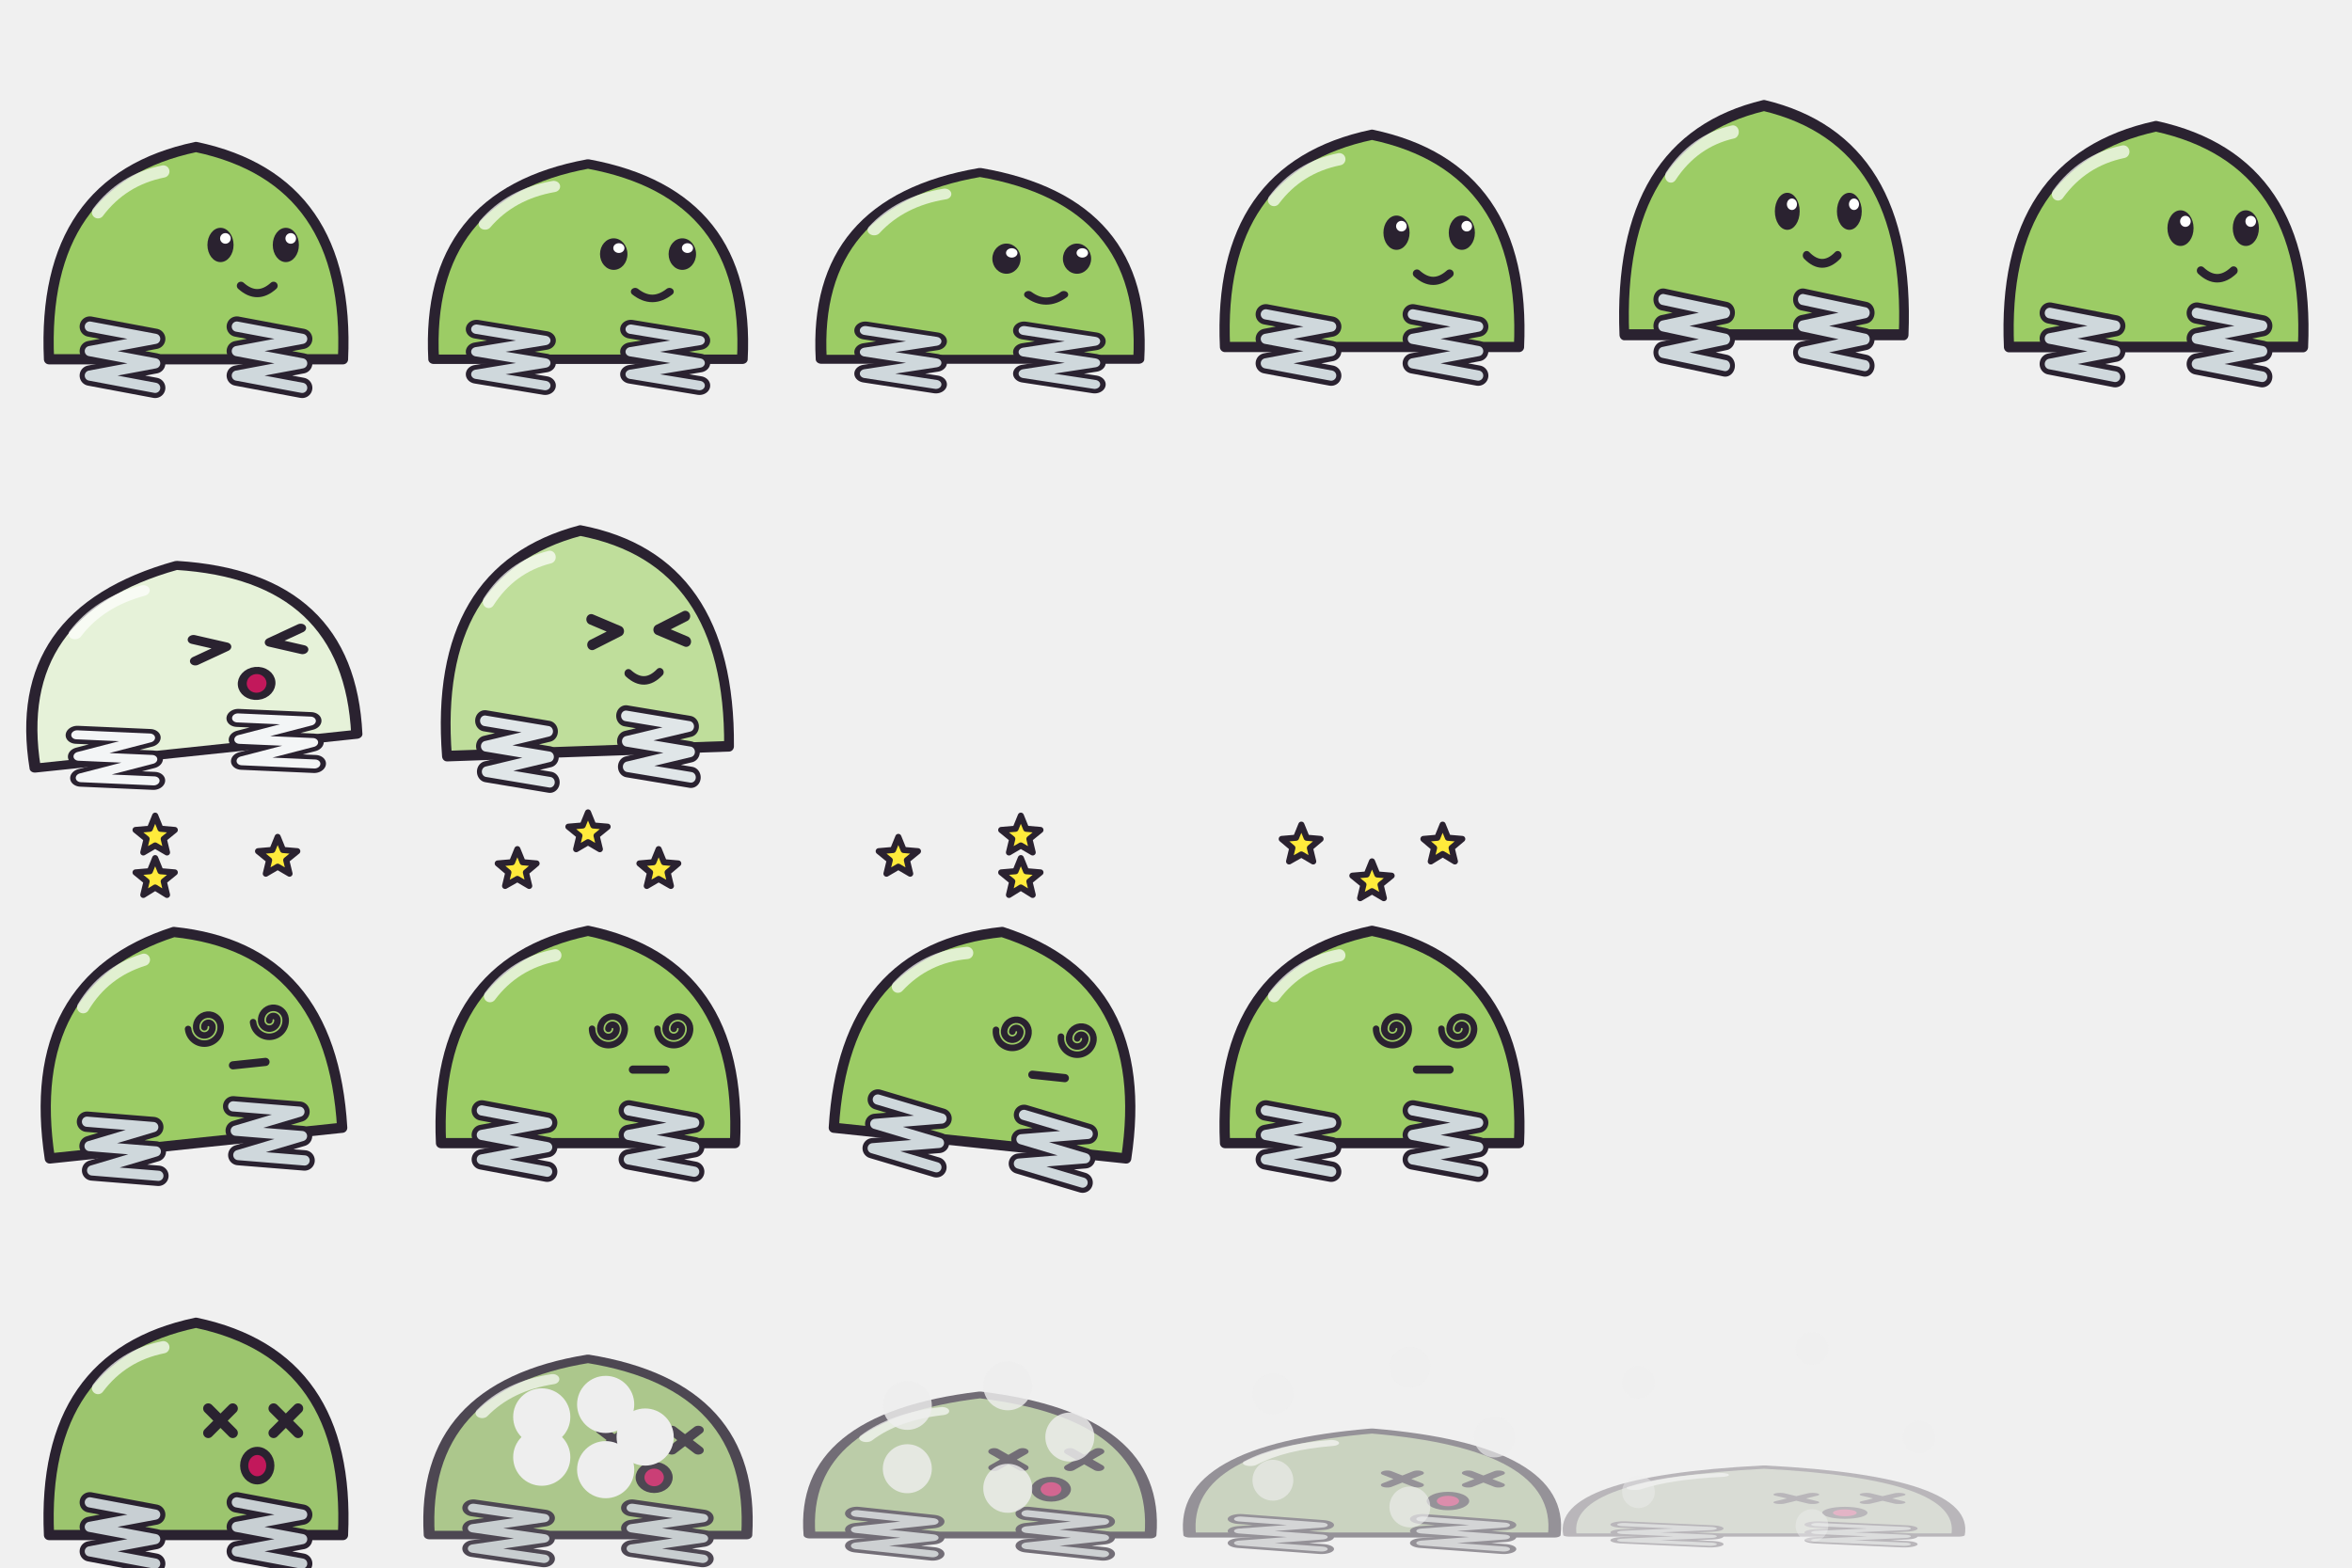
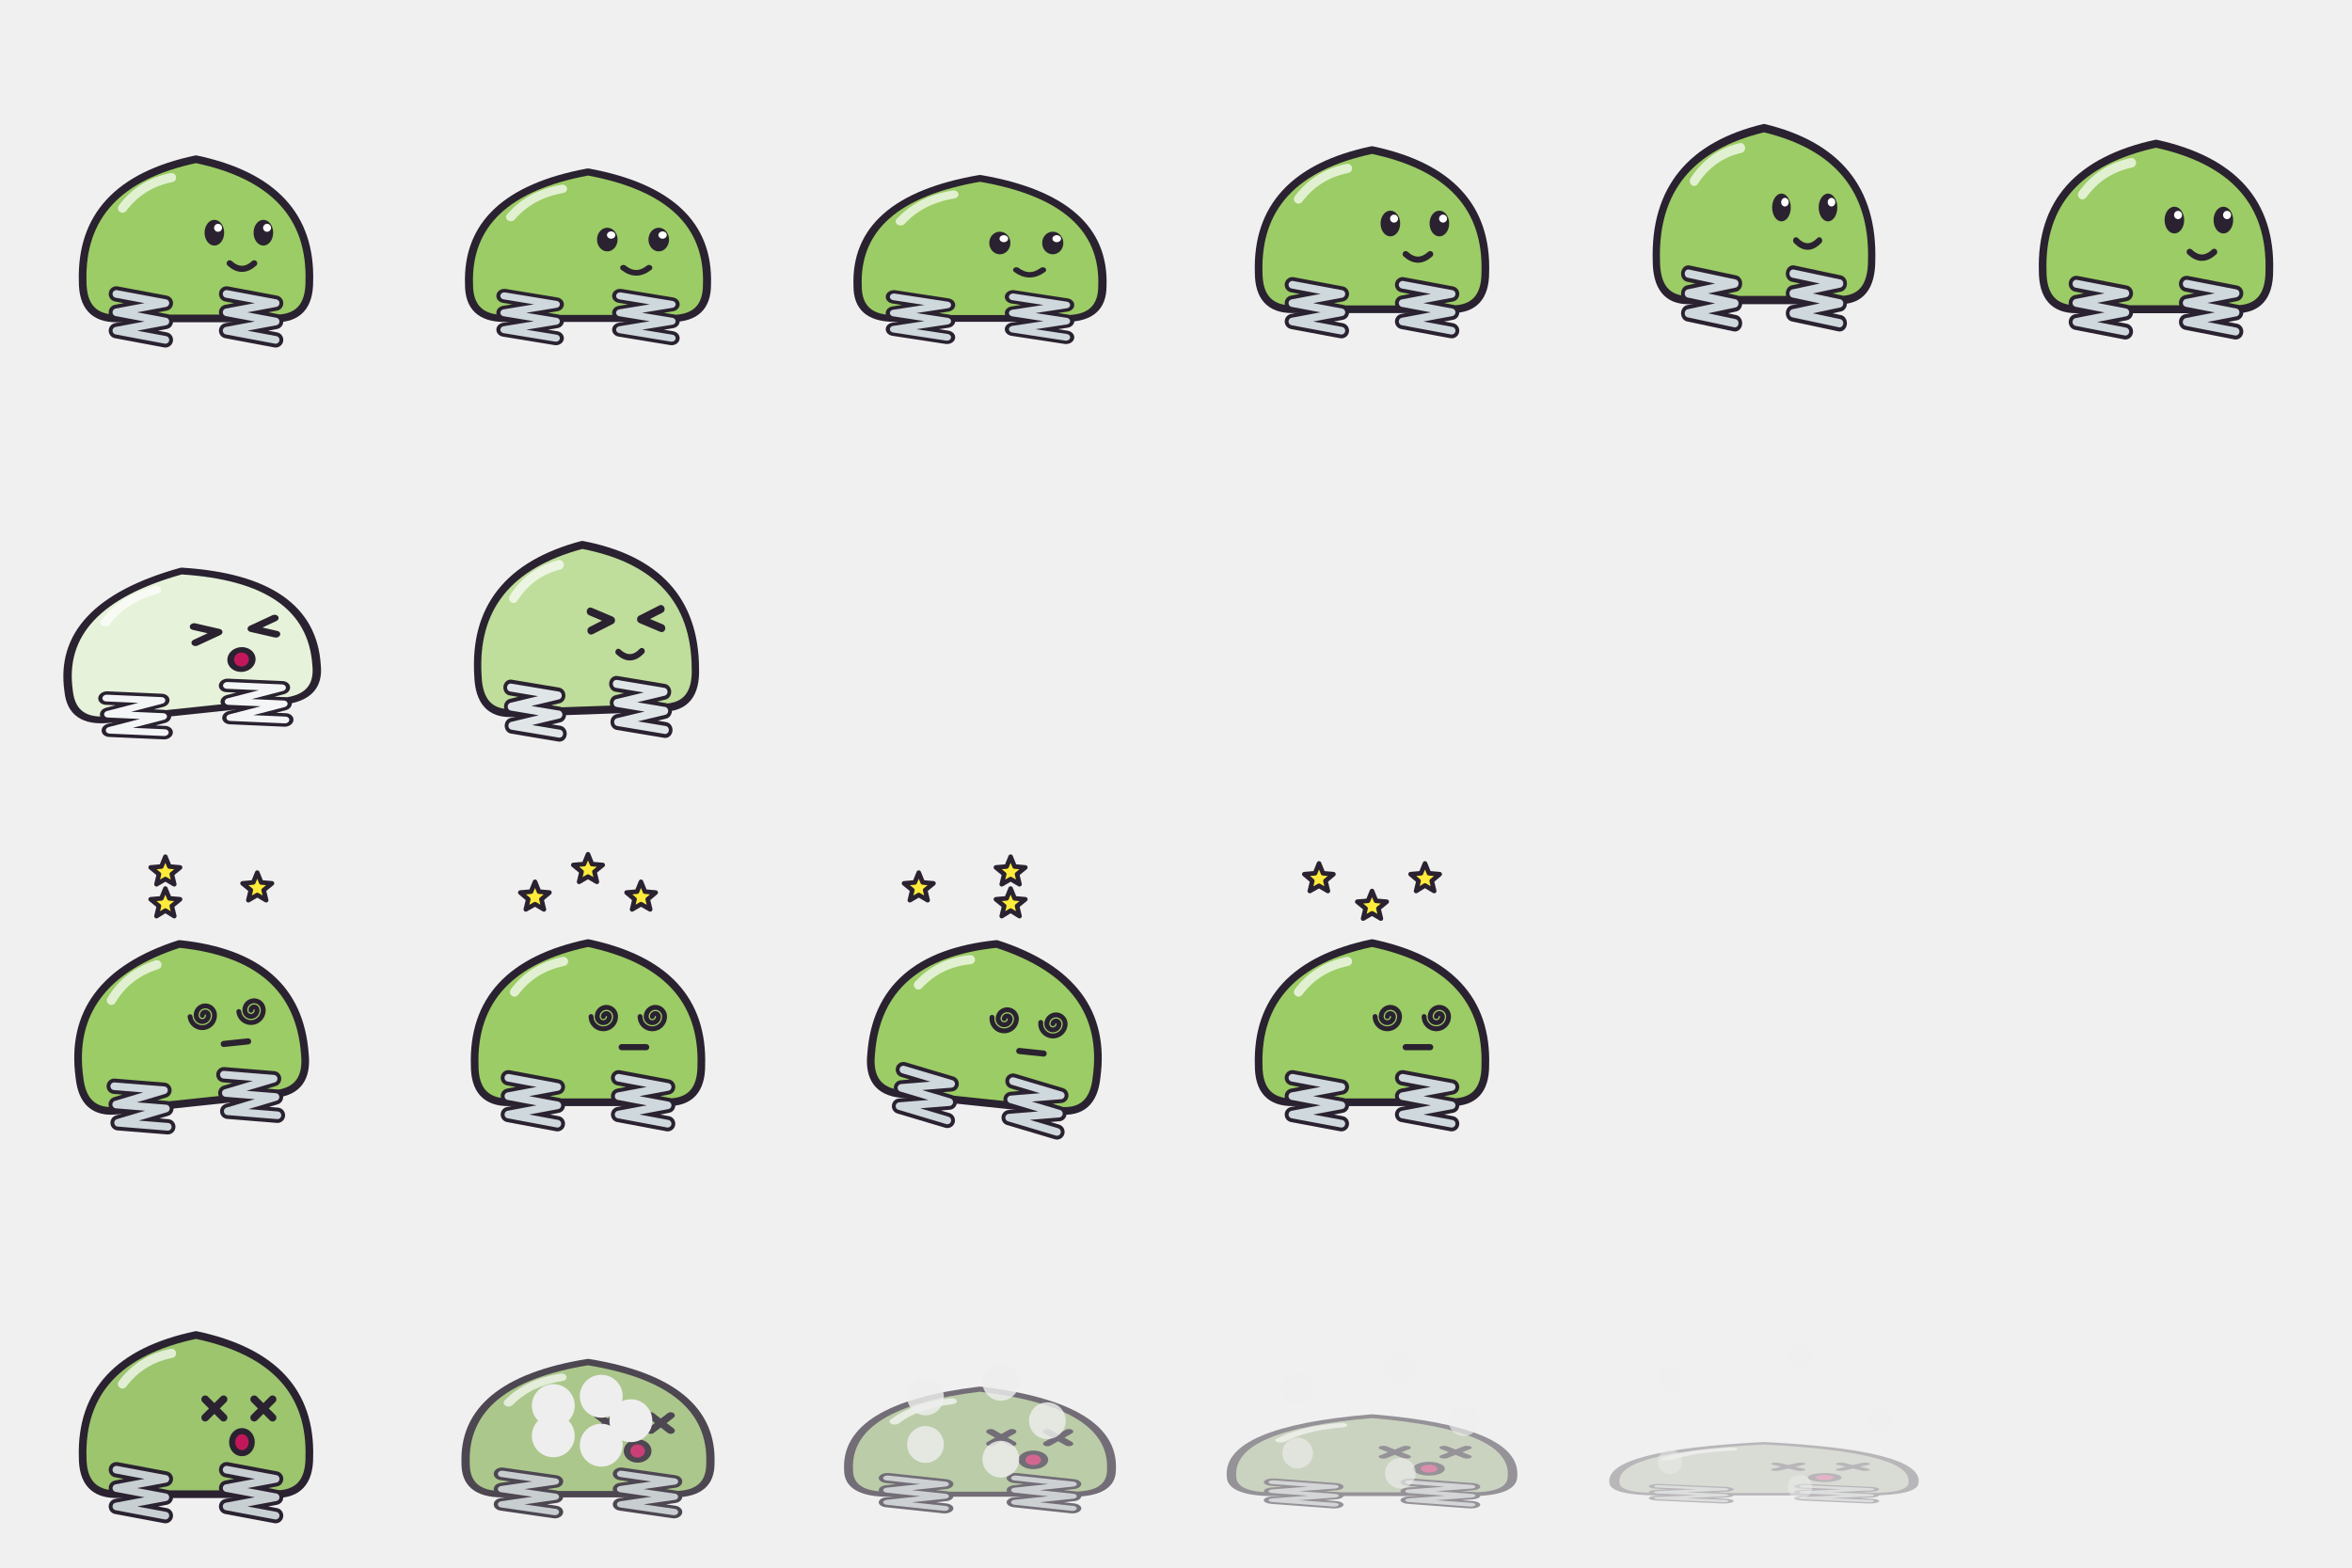
- <svg xmlns="http://www.w3.org/2000/svg" width="576" height="384" viewBox="0 0 576 384">
-   <g transform="translate(0 0)">
+ <svg xmlns="http://www.w3.org/2000/svg" width="768" height="512" viewBox="0 0 768 512">
+   <g transform="translate(16 16)">
    <g transform="translate(48 88) rotate(0) scale(1 1) translate(-48 -88)">
-       <path d="M12,88 Q10,44 48,36 Q86,44 84,88 Z" fill="#9ccc65" stroke="#2a2230" stroke-width="2.5" stroke-linejoin="round" stroke-linecap="round" />
-       <path d="M24,52 Q30,44 40,42" fill="none" stroke="#ffffff" stroke-width="3" stroke-linejoin="round" stroke-linecap="round" opacity="0.7" />
-       <ellipse cx="54" cy="60" rx="3.2" ry="4.2" fill="#2a2230" stroke="#2a2230" stroke-width="0" />
-       <circle cx="55.2" cy="58.4" r="1.3" fill="#fff" stroke="#2a2230" stroke-width="0" />
-       <ellipse cx="70" cy="60" rx="3.2" ry="4.2" fill="#2a2230" stroke="#2a2230" stroke-width="0" />
-       <circle cx="71.2" cy="58.4" r="1.3" fill="#fff" stroke="#2a2230" stroke-width="0" />
-       <path d="M59,70 Q63,73.6 67,70" fill="none" stroke="#2a2230" stroke-width="2" stroke-linejoin="round" stroke-linecap="round" />
-       <path d="M22,80 L38,83 L22,86 L38,89 L22,92 L38,95" fill="none" stroke="#2a2230" stroke-width="5" stroke-linejoin="round" stroke-linecap="round" />
-       <path d="M22,80 L38,83 L22,86 L38,89 L22,92 L38,95" fill="none" stroke="#cfd8dc" stroke-width="2.5" stroke-linejoin="round" stroke-linecap="round" />
-       <path d="M58,80 L74,83 L58,86 L74,89 L58,92 L74,95" fill="none" stroke="#2a2230" stroke-width="5" stroke-linejoin="round" stroke-linecap="round" />
-       <path d="M58,80 L74,83 L58,86 L74,89 L58,92 L74,95" fill="none" stroke="#cfd8dc" stroke-width="2.5" stroke-linejoin="round" stroke-linecap="round" />
-     </g>
-   </g>
-   <g transform="translate(96 0)">
+       <path d="M22,88 Q11,88 11,76 Q10,44 48,36 Q86,44 85,76 Q85,88 74,88 Z" fill="#9ccc65" stroke="#2a2230" stroke-width="2.5" stroke-linejoin="round" stroke-linecap="round" />
+       <path d="M24,52 Q30,44 40,42" fill="none" stroke="#ffffff" stroke-width="3" stroke-linejoin="round" stroke-linecap="round" opacity="0.7" />
+       <ellipse cx="54" cy="60" rx="3.2" ry="4.2" fill="#2a2230" stroke="#2a2230" stroke-width="0" />
+       <circle cx="55.2" cy="58.4" r="1.3" fill="#fff" stroke="#2a2230" stroke-width="0" />
+       <ellipse cx="70" cy="60" rx="3.2" ry="4.2" fill="#2a2230" stroke="#2a2230" stroke-width="0" />
+       <circle cx="71.2" cy="58.4" r="1.3" fill="#fff" stroke="#2a2230" stroke-width="0" />
+       <path d="M59,70 Q63,73.6 67,70" fill="none" stroke="#2a2230" stroke-width="2" stroke-linejoin="round" stroke-linecap="round" />
+       <path d="M22,80 L38,83 L22,86 L38,89 L22,92 L38,95" fill="none" stroke="#2a2230" stroke-width="5" stroke-linejoin="round" stroke-linecap="round" />
+       <path d="M22,80 L38,83 L22,86 L38,89 L22,92 L38,95" fill="none" stroke="#cfd8dc" stroke-width="2.5" stroke-linejoin="round" stroke-linecap="round" />
+       <path d="M58,80 L74,83 L58,86 L74,89 L58,92 L74,95" fill="none" stroke="#2a2230" stroke-width="5" stroke-linejoin="round" stroke-linecap="round" />
+       <path d="M58,80 L74,83 L58,86 L74,89 L58,92 L74,95" fill="none" stroke="#cfd8dc" stroke-width="2.5" stroke-linejoin="round" stroke-linecap="round" />
+     </g>
+   </g>
+   <g transform="translate(144 16)">
    <g transform="translate(48 88) rotate(0) scale(1.05 0.92) translate(-48 -88)">
-       <path d="M12,88 Q10,44 48,36 Q86,44 84,88 Z" fill="#9ccc65" stroke="#2a2230" stroke-width="2.5" stroke-linejoin="round" stroke-linecap="round" />
-       <path d="M24,52 Q30,44 40,42" fill="none" stroke="#ffffff" stroke-width="3" stroke-linejoin="round" stroke-linecap="round" opacity="0.7" />
-       <ellipse cx="54" cy="60" rx="3.2" ry="4.2" fill="#2a2230" stroke="#2a2230" stroke-width="0" />
-       <circle cx="55.2" cy="58.4" r="1.3" fill="#fff" stroke="#2a2230" stroke-width="0" />
-       <ellipse cx="70" cy="60" rx="3.2" ry="4.2" fill="#2a2230" stroke="#2a2230" stroke-width="0" />
-       <circle cx="71.2" cy="58.4" r="1.3" fill="#fff" stroke="#2a2230" stroke-width="0" />
-       <path d="M59,70 Q63,73.6 67,70" fill="none" stroke="#2a2230" stroke-width="2" stroke-linejoin="round" stroke-linecap="round" />
-       <path d="M22,80 L38,83 L22,86 L38,89 L22,92 L38,95" fill="none" stroke="#2a2230" stroke-width="5" stroke-linejoin="round" stroke-linecap="round" />
-       <path d="M22,80 L38,83 L22,86 L38,89 L22,92 L38,95" fill="none" stroke="#cfd8dc" stroke-width="2.5" stroke-linejoin="round" stroke-linecap="round" />
-       <path d="M58,80 L74,83 L58,86 L74,89 L58,92 L74,95" fill="none" stroke="#2a2230" stroke-width="5" stroke-linejoin="round" stroke-linecap="round" />
-       <path d="M58,80 L74,83 L58,86 L74,89 L58,92 L74,95" fill="none" stroke="#cfd8dc" stroke-width="2.5" stroke-linejoin="round" stroke-linecap="round" />
-     </g>
-   </g>
-   <g transform="translate(192 0)">
+       <path d="M22,88 Q11,88 11,76 Q10,44 48,36 Q86,44 85,76 Q85,88 74,88 Z" fill="#9ccc65" stroke="#2a2230" stroke-width="2.5" stroke-linejoin="round" stroke-linecap="round" />
+       <path d="M24,52 Q30,44 40,42" fill="none" stroke="#ffffff" stroke-width="3" stroke-linejoin="round" stroke-linecap="round" opacity="0.7" />
+       <ellipse cx="54" cy="60" rx="3.2" ry="4.2" fill="#2a2230" stroke="#2a2230" stroke-width="0" />
+       <circle cx="55.2" cy="58.4" r="1.3" fill="#fff" stroke="#2a2230" stroke-width="0" />
+       <ellipse cx="70" cy="60" rx="3.2" ry="4.2" fill="#2a2230" stroke="#2a2230" stroke-width="0" />
+       <circle cx="71.2" cy="58.4" r="1.3" fill="#fff" stroke="#2a2230" stroke-width="0" />
+       <path d="M59,70 Q63,73.6 67,70" fill="none" stroke="#2a2230" stroke-width="2" stroke-linejoin="round" stroke-linecap="round" />
+       <path d="M22,80 L38,83 L22,86 L38,89 L22,92 L38,95" fill="none" stroke="#2a2230" stroke-width="5" stroke-linejoin="round" stroke-linecap="round" />
+       <path d="M22,80 L38,83 L22,86 L38,89 L22,92 L38,95" fill="none" stroke="#cfd8dc" stroke-width="2.5" stroke-linejoin="round" stroke-linecap="round" />
+       <path d="M58,80 L74,83 L58,86 L74,89 L58,92 L74,95" fill="none" stroke="#2a2230" stroke-width="5" stroke-linejoin="round" stroke-linecap="round" />
+       <path d="M58,80 L74,83 L58,86 L74,89 L58,92 L74,95" fill="none" stroke="#cfd8dc" stroke-width="2.5" stroke-linejoin="round" stroke-linecap="round" />
+     </g>
+   </g>
+   <g transform="translate(272 16)">
    <g transform="translate(48 88) rotate(0) scale(1.08 0.88) translate(-48 -88)">
-       <path d="M12,88 Q10,44 48,36 Q86,44 84,88 Z" fill="#9ccc65" stroke="#2a2230" stroke-width="2.5" stroke-linejoin="round" stroke-linecap="round" />
-       <path d="M24,52 Q30,44 40,42" fill="none" stroke="#ffffff" stroke-width="3" stroke-linejoin="round" stroke-linecap="round" opacity="0.7" />
-       <ellipse cx="54" cy="60" rx="3.2" ry="4.2" fill="#2a2230" stroke="#2a2230" stroke-width="0" />
-       <circle cx="55.2" cy="58.4" r="1.3" fill="#fff" stroke="#2a2230" stroke-width="0" />
-       <ellipse cx="70" cy="60" rx="3.2" ry="4.2" fill="#2a2230" stroke="#2a2230" stroke-width="0" />
-       <circle cx="71.2" cy="58.4" r="1.3" fill="#fff" stroke="#2a2230" stroke-width="0" />
-       <path d="M59,70 Q63,73.6 67,70" fill="none" stroke="#2a2230" stroke-width="2" stroke-linejoin="round" stroke-linecap="round" />
-       <path d="M22,80 L38,83 L22,86 L38,89 L22,92 L38,95" fill="none" stroke="#2a2230" stroke-width="5" stroke-linejoin="round" stroke-linecap="round" />
-       <path d="M22,80 L38,83 L22,86 L38,89 L22,92 L38,95" fill="none" stroke="#cfd8dc" stroke-width="2.5" stroke-linejoin="round" stroke-linecap="round" />
-       <path d="M58,80 L74,83 L58,86 L74,89 L58,92 L74,95" fill="none" stroke="#2a2230" stroke-width="5" stroke-linejoin="round" stroke-linecap="round" />
-       <path d="M58,80 L74,83 L58,86 L74,89 L58,92 L74,95" fill="none" stroke="#cfd8dc" stroke-width="2.5" stroke-linejoin="round" stroke-linecap="round" />
-     </g>
-   </g>
-   <g transform="translate(288 0)">
+       <path d="M22,88 Q11,88 11,76 Q10,44 48,36 Q86,44 85,76 Q85,88 74,88 Z" fill="#9ccc65" stroke="#2a2230" stroke-width="2.5" stroke-linejoin="round" stroke-linecap="round" />
+       <path d="M24,52 Q30,44 40,42" fill="none" stroke="#ffffff" stroke-width="3" stroke-linejoin="round" stroke-linecap="round" opacity="0.7" />
+       <ellipse cx="54" cy="60" rx="3.2" ry="4.2" fill="#2a2230" stroke="#2a2230" stroke-width="0" />
+       <circle cx="55.2" cy="58.4" r="1.3" fill="#fff" stroke="#2a2230" stroke-width="0" />
+       <ellipse cx="70" cy="60" rx="3.2" ry="4.2" fill="#2a2230" stroke="#2a2230" stroke-width="0" />
+       <circle cx="71.2" cy="58.4" r="1.3" fill="#fff" stroke="#2a2230" stroke-width="0" />
+       <path d="M59,70 Q63,73.6 67,70" fill="none" stroke="#2a2230" stroke-width="2" stroke-linejoin="round" stroke-linecap="round" />
+       <path d="M22,80 L38,83 L22,86 L38,89 L22,92 L38,95" fill="none" stroke="#2a2230" stroke-width="5" stroke-linejoin="round" stroke-linecap="round" />
+       <path d="M22,80 L38,83 L22,86 L38,89 L22,92 L38,95" fill="none" stroke="#cfd8dc" stroke-width="2.5" stroke-linejoin="round" stroke-linecap="round" />
+       <path d="M58,80 L74,83 L58,86 L74,89 L58,92 L74,95" fill="none" stroke="#2a2230" stroke-width="5" stroke-linejoin="round" stroke-linecap="round" />
+       <path d="M58,80 L74,83 L58,86 L74,89 L58,92 L74,95" fill="none" stroke="#cfd8dc" stroke-width="2.5" stroke-linejoin="round" stroke-linecap="round" />
+     </g>
+   </g>
+   <g transform="translate(400 16)">
    <g transform="translate(48 85) rotate(0) scale(1 1) translate(-48 -88)">
-       <path d="M12,88 Q10,44 48,36 Q86,44 84,88 Z" fill="#9ccc65" stroke="#2a2230" stroke-width="2.5" stroke-linejoin="round" stroke-linecap="round" />
-       <path d="M24,52 Q30,44 40,42" fill="none" stroke="#ffffff" stroke-width="3" stroke-linejoin="round" stroke-linecap="round" opacity="0.7" />
-       <ellipse cx="54" cy="60" rx="3.2" ry="4.2" fill="#2a2230" stroke="#2a2230" stroke-width="0" />
-       <circle cx="55.2" cy="58.4" r="1.3" fill="#fff" stroke="#2a2230" stroke-width="0" />
-       <ellipse cx="70" cy="60" rx="3.2" ry="4.2" fill="#2a2230" stroke="#2a2230" stroke-width="0" />
-       <circle cx="71.2" cy="58.4" r="1.3" fill="#fff" stroke="#2a2230" stroke-width="0" />
-       <path d="M59,70 Q63,73.6 67,70" fill="none" stroke="#2a2230" stroke-width="2" stroke-linejoin="round" stroke-linecap="round" />
-       <path d="M22,80 L38,83 L22,86 L38,89 L22,92 L38,95" fill="none" stroke="#2a2230" stroke-width="5" stroke-linejoin="round" stroke-linecap="round" />
-       <path d="M22,80 L38,83 L22,86 L38,89 L22,92 L38,95" fill="none" stroke="#cfd8dc" stroke-width="2.5" stroke-linejoin="round" stroke-linecap="round" />
-       <path d="M58,80 L74,83 L58,86 L74,89 L58,92 L74,95" fill="none" stroke="#2a2230" stroke-width="5" stroke-linejoin="round" stroke-linecap="round" />
-       <path d="M58,80 L74,83 L58,86 L74,89 L58,92 L74,95" fill="none" stroke="#cfd8dc" stroke-width="2.5" stroke-linejoin="round" stroke-linecap="round" />
-     </g>
-   </g>
-   <g transform="translate(384 0)">
+       <path d="M22,88 Q11,88 11,76 Q10,44 48,36 Q86,44 85,76 Q85,88 74,88 Z" fill="#9ccc65" stroke="#2a2230" stroke-width="2.5" stroke-linejoin="round" stroke-linecap="round" />
+       <path d="M24,52 Q30,44 40,42" fill="none" stroke="#ffffff" stroke-width="3" stroke-linejoin="round" stroke-linecap="round" opacity="0.7" />
+       <ellipse cx="54" cy="60" rx="3.2" ry="4.2" fill="#2a2230" stroke="#2a2230" stroke-width="0" />
+       <circle cx="55.2" cy="58.4" r="1.3" fill="#fff" stroke="#2a2230" stroke-width="0" />
+       <ellipse cx="70" cy="60" rx="3.2" ry="4.2" fill="#2a2230" stroke="#2a2230" stroke-width="0" />
+       <circle cx="71.2" cy="58.4" r="1.3" fill="#fff" stroke="#2a2230" stroke-width="0" />
+       <path d="M59,70 Q63,73.6 67,70" fill="none" stroke="#2a2230" stroke-width="2" stroke-linejoin="round" stroke-linecap="round" />
+       <path d="M22,80 L38,83 L22,86 L38,89 L22,92 L38,95" fill="none" stroke="#2a2230" stroke-width="5" stroke-linejoin="round" stroke-linecap="round" />
+       <path d="M22,80 L38,83 L22,86 L38,89 L22,92 L38,95" fill="none" stroke="#cfd8dc" stroke-width="2.5" stroke-linejoin="round" stroke-linecap="round" />
+       <path d="M58,80 L74,83 L58,86 L74,89 L58,92 L74,95" fill="none" stroke="#2a2230" stroke-width="5" stroke-linejoin="round" stroke-linecap="round" />
+       <path d="M58,80 L74,83 L58,86 L74,89 L58,92 L74,95" fill="none" stroke="#cfd8dc" stroke-width="2.5" stroke-linejoin="round" stroke-linecap="round" />
+     </g>
+   </g>
+   <g transform="translate(528 16)">
    <g transform="translate(48 82) rotate(0) scale(0.95 1.08) translate(-48 -88)">
-       <path d="M12,88 Q10,44 48,36 Q86,44 84,88 Z" fill="#9ccc65" stroke="#2a2230" stroke-width="2.5" stroke-linejoin="round" stroke-linecap="round" />
-       <path d="M24,52 Q30,44 40,42" fill="none" stroke="#ffffff" stroke-width="3" stroke-linejoin="round" stroke-linecap="round" opacity="0.7" />
-       <ellipse cx="54" cy="60" rx="3.2" ry="4.2" fill="#2a2230" stroke="#2a2230" stroke-width="0" />
-       <circle cx="55.2" cy="58.4" r="1.3" fill="#fff" stroke="#2a2230" stroke-width="0" />
-       <ellipse cx="70" cy="60" rx="3.2" ry="4.2" fill="#2a2230" stroke="#2a2230" stroke-width="0" />
-       <circle cx="71.2" cy="58.4" r="1.3" fill="#fff" stroke="#2a2230" stroke-width="0" />
-       <path d="M59,70 Q63,73.6 67,70" fill="none" stroke="#2a2230" stroke-width="2" stroke-linejoin="round" stroke-linecap="round" />
-       <path d="M22,80 L38,83 L22,86 L38,89 L22,92 L38,95" fill="none" stroke="#2a2230" stroke-width="5" stroke-linejoin="round" stroke-linecap="round" />
-       <path d="M22,80 L38,83 L22,86 L38,89 L22,92 L38,95" fill="none" stroke="#cfd8dc" stroke-width="2.5" stroke-linejoin="round" stroke-linecap="round" />
-       <path d="M58,80 L74,83 L58,86 L74,89 L58,92 L74,95" fill="none" stroke="#2a2230" stroke-width="5" stroke-linejoin="round" stroke-linecap="round" />
-       <path d="M58,80 L74,83 L58,86 L74,89 L58,92 L74,95" fill="none" stroke="#cfd8dc" stroke-width="2.5" stroke-linejoin="round" stroke-linecap="round" />
-     </g>
-   </g>
-   <g transform="translate(480 0)">
+       <path d="M22,88 Q11,88 11,76 Q10,44 48,36 Q86,44 85,76 Q85,88 74,88 Z" fill="#9ccc65" stroke="#2a2230" stroke-width="2.5" stroke-linejoin="round" stroke-linecap="round" />
+       <path d="M24,52 Q30,44 40,42" fill="none" stroke="#ffffff" stroke-width="3" stroke-linejoin="round" stroke-linecap="round" opacity="0.7" />
+       <ellipse cx="54" cy="60" rx="3.2" ry="4.2" fill="#2a2230" stroke="#2a2230" stroke-width="0" />
+       <circle cx="55.2" cy="58.4" r="1.3" fill="#fff" stroke="#2a2230" stroke-width="0" />
+       <ellipse cx="70" cy="60" rx="3.2" ry="4.2" fill="#2a2230" stroke="#2a2230" stroke-width="0" />
+       <circle cx="71.2" cy="58.4" r="1.3" fill="#fff" stroke="#2a2230" stroke-width="0" />
+       <path d="M59,70 Q63,73.6 67,70" fill="none" stroke="#2a2230" stroke-width="2" stroke-linejoin="round" stroke-linecap="round" />
+       <path d="M22,80 L38,83 L22,86 L38,89 L22,92 L38,95" fill="none" stroke="#2a2230" stroke-width="5" stroke-linejoin="round" stroke-linecap="round" />
+       <path d="M22,80 L38,83 L22,86 L38,89 L22,92 L38,95" fill="none" stroke="#cfd8dc" stroke-width="2.5" stroke-linejoin="round" stroke-linecap="round" />
+       <path d="M58,80 L74,83 L58,86 L74,89 L58,92 L74,95" fill="none" stroke="#2a2230" stroke-width="5" stroke-linejoin="round" stroke-linecap="round" />
+       <path d="M58,80 L74,83 L58,86 L74,89 L58,92 L74,95" fill="none" stroke="#cfd8dc" stroke-width="2.5" stroke-linejoin="round" stroke-linecap="round" />
+     </g>
+   </g>
+   <g transform="translate(656 16)">
    <g transform="translate(48 85) rotate(0) scale(1 1.04) translate(-48 -88)">
-       <path d="M12,88 Q10,44 48,36 Q86,44 84,88 Z" fill="#9ccc65" stroke="#2a2230" stroke-width="2.5" stroke-linejoin="round" stroke-linecap="round" />
-       <path d="M24,52 Q30,44 40,42" fill="none" stroke="#ffffff" stroke-width="3" stroke-linejoin="round" stroke-linecap="round" opacity="0.7" />
-       <ellipse cx="54" cy="60" rx="3.2" ry="4.2" fill="#2a2230" stroke="#2a2230" stroke-width="0" />
-       <circle cx="55.2" cy="58.4" r="1.3" fill="#fff" stroke="#2a2230" stroke-width="0" />
-       <ellipse cx="70" cy="60" rx="3.2" ry="4.2" fill="#2a2230" stroke="#2a2230" stroke-width="0" />
-       <circle cx="71.2" cy="58.4" r="1.3" fill="#fff" stroke="#2a2230" stroke-width="0" />
-       <path d="M59,70 Q63,73.6 67,70" fill="none" stroke="#2a2230" stroke-width="2" stroke-linejoin="round" stroke-linecap="round" />
-       <path d="M22,80 L38,83 L22,86 L38,89 L22,92 L38,95" fill="none" stroke="#2a2230" stroke-width="5" stroke-linejoin="round" stroke-linecap="round" />
-       <path d="M22,80 L38,83 L22,86 L38,89 L22,92 L38,95" fill="none" stroke="#cfd8dc" stroke-width="2.5" stroke-linejoin="round" stroke-linecap="round" />
-       <path d="M58,80 L74,83 L58,86 L74,89 L58,92 L74,95" fill="none" stroke="#2a2230" stroke-width="5" stroke-linejoin="round" stroke-linecap="round" />
-       <path d="M58,80 L74,83 L58,86 L74,89 L58,92 L74,95" fill="none" stroke="#cfd8dc" stroke-width="2.5" stroke-linejoin="round" stroke-linecap="round" />
-     </g>
-   </g>
-   <g transform="translate(0 96)">
+       <path d="M22,88 Q11,88 11,76 Q10,44 48,36 Q86,44 85,76 Q85,88 74,88 Z" fill="#9ccc65" stroke="#2a2230" stroke-width="2.5" stroke-linejoin="round" stroke-linecap="round" />
+       <path d="M24,52 Q30,44 40,42" fill="none" stroke="#ffffff" stroke-width="3" stroke-linejoin="round" stroke-linecap="round" opacity="0.7" />
+       <ellipse cx="54" cy="60" rx="3.2" ry="4.2" fill="#2a2230" stroke="#2a2230" stroke-width="0" />
+       <circle cx="55.2" cy="58.4" r="1.3" fill="#fff" stroke="#2a2230" stroke-width="0" />
+       <ellipse cx="70" cy="60" rx="3.2" ry="4.2" fill="#2a2230" stroke="#2a2230" stroke-width="0" />
+       <circle cx="71.2" cy="58.4" r="1.3" fill="#fff" stroke="#2a2230" stroke-width="0" />
+       <path d="M59,70 Q63,73.6 67,70" fill="none" stroke="#2a2230" stroke-width="2" stroke-linejoin="round" stroke-linecap="round" />
+       <path d="M22,80 L38,83 L22,86 L38,89 L22,92 L38,95" fill="none" stroke="#2a2230" stroke-width="5" stroke-linejoin="round" stroke-linecap="round" />
+       <path d="M22,80 L38,83 L22,86 L38,89 L22,92 L38,95" fill="none" stroke="#cfd8dc" stroke-width="2.5" stroke-linejoin="round" stroke-linecap="round" />
+       <path d="M58,80 L74,83 L58,86 L74,89 L58,92 L74,95" fill="none" stroke="#2a2230" stroke-width="5" stroke-linejoin="round" stroke-linecap="round" />
+       <path d="M58,80 L74,83 L58,86 L74,89 L58,92 L74,95" fill="none" stroke="#cfd8dc" stroke-width="2.5" stroke-linejoin="round" stroke-linecap="round" />
+     </g>
+   </g>
+   <g transform="translate(16 144)">
    <g transform="translate(48 88) rotate(-6) scale(1.1 0.88) translate(-48 -88)">
-       <path d="M12,88 Q10,44 48,36 Q86,44 84,88 Z" fill="#e6f2d9" stroke="#2a2230" stroke-width="2.5" stroke-linejoin="round" stroke-linecap="round" />
+       <path d="M22,88 Q11,88 11,76 Q10,44 48,36 Q86,44 85,76 Q85,88 74,88 Z" fill="#e6f2d9" stroke="#2a2230" stroke-width="2.5" stroke-linejoin="round" stroke-linecap="round" />
      <path d="M24,52 Q30,44 40,42" fill="none" stroke="#ffffff" stroke-width="3" stroke-linejoin="round" stroke-linecap="round" opacity="0.7" />
      <path d="M50,57 L57,60 L50,63" fill="none" stroke="#2a2230" stroke-width="2.5" stroke-linejoin="round" stroke-linecap="round" />
      <path d="M74,57 L67,60 L74,63" fill="none" stroke="#2a2230" stroke-width="2.5" stroke-linejoin="round" stroke-linecap="round" />
      <ellipse cx="63" cy="71" rx="3.2" ry="3.6" fill="#c2185b" stroke="#2a2230" stroke-width="2" />
      <path d="M22,80 L38,83 L22,86 L38,89 L22,92 L38,95" fill="none" stroke="#2a2230" stroke-width="5" stroke-linejoin="round" stroke-linecap="round" />
      <path d="M22,80 L38,83 L22,86 L38,89 L22,92 L38,95" fill="none" stroke="#f3f5f6" stroke-width="2.5" stroke-linejoin="round" stroke-linecap="round" />
      <path d="M58,80 L74,83 L58,86 L74,89 L58,92 L74,95" fill="none" stroke="#2a2230" stroke-width="5" stroke-linejoin="round" stroke-linecap="round" />
      <path d="M58,80 L74,83 L58,86 L74,89 L58,92 L74,95" fill="none" stroke="#f3f5f6" stroke-width="2.5" stroke-linejoin="round" stroke-linecap="round" />
    </g>
  </g>
-   <g transform="translate(96 96)">
+   <g transform="translate(144 144)">
    <g transform="translate(48 88) rotate(-2) scale(0.96 1.04) translate(-48 -88)">
-       <path d="M12,88 Q10,44 48,36 Q86,44 84,88 Z" fill="#bfde9b" stroke="#2a2230" stroke-width="2.5" stroke-linejoin="round" stroke-linecap="round" />
+       <path d="M22,88 Q11,88 11,76 Q10,44 48,36 Q86,44 85,76 Q85,88 74,88 Z" fill="#bfde9b" stroke="#2a2230" stroke-width="2.5" stroke-linejoin="round" stroke-linecap="round" />
      <path d="M24,52 Q30,44 40,42" fill="none" stroke="#ffffff" stroke-width="3" stroke-linejoin="round" stroke-linecap="round" opacity="0.7" />
      <path d="M50,57 L57,60 L50,63" fill="none" stroke="#2a2230" stroke-width="2.5" stroke-linejoin="round" stroke-linecap="round" />
      <path d="M74,57 L67,60 L74,63" fill="none" stroke="#2a2230" stroke-width="2.5" stroke-linejoin="round" stroke-linecap="round" />
      <path d="M59,70 Q63,73.6 67,70" fill="none" stroke="#2a2230" stroke-width="2" stroke-linejoin="round" stroke-linecap="round" />
      <path d="M22,80 L38,83 L22,86 L38,89 L22,92 L38,95" fill="none" stroke="#2a2230" stroke-width="5" stroke-linejoin="round" stroke-linecap="round" />
      <path d="M22,80 L38,83 L22,86 L38,89 L22,92 L38,95" fill="none" stroke="#e0e6e8" stroke-width="2.5" stroke-linejoin="round" stroke-linecap="round" />
      <path d="M58,80 L74,83 L58,86 L74,89 L58,92 L74,95" fill="none" stroke="#2a2230" stroke-width="5" stroke-linejoin="round" stroke-linecap="round" />
      <path d="M58,80 L74,83 L58,86 L74,89 L58,92 L74,95" fill="none" stroke="#e0e6e8" stroke-width="2.5" stroke-linejoin="round" stroke-linecap="round" />
    </g>
  </g>
-   <g transform="translate(0 192)">
+   <g transform="translate(16 272)">
    <g transform="translate(48 88) rotate(-6) scale(1 1) translate(-48 -88)">
-       <path d="M12,88 Q10,44 48,36 Q86,44 84,88 Z" fill="#9ccc65" stroke="#2a2230" stroke-width="2.5" stroke-linejoin="round" stroke-linecap="round" />
+       <path d="M22,88 Q11,88 11,76 Q10,44 48,36 Q86,44 85,76 Q85,88 74,88 Z" fill="#9ccc65" stroke="#2a2230" stroke-width="2.5" stroke-linejoin="round" stroke-linecap="round" />
      <path d="M24,52 Q30,44 40,42" fill="none" stroke="#ffffff" stroke-width="3" stroke-linejoin="round" stroke-linecap="round" opacity="0.7" />
      <path d="M54,60 m-1,0 a1,1 0 1,1 2,0 a2,2 0 1,1 -4,0 a3,3 0 1,1 6,0 a4,4 0 1,1 -8,0" fill="none" stroke="#2a2230" stroke-width="1.6" stroke-linejoin="round" stroke-linecap="round" />
      <path d="M70,60 m-1,0 a1,1 0 1,1 2,0 a2,2 0 1,1 -4,0 a3,3 0 1,1 6,0 a4,4 0 1,1 -8,0" fill="none" stroke="#2a2230" stroke-width="1.6" stroke-linejoin="round" stroke-linecap="round" />
      <path d="M59,70 L67,70" fill="none" stroke="#2a2230" stroke-width="2" stroke-linejoin="round" stroke-linecap="round" />
      <path d="M22,80 L38,83 L22,86 L38,89 L22,92 L38,95" fill="none" stroke="#2a2230" stroke-width="5" stroke-linejoin="round" stroke-linecap="round" />
      <path d="M22,80 L38,83 L22,86 L38,89 L22,92 L38,95" fill="none" stroke="#cfd8dc" stroke-width="2.5" stroke-linejoin="round" stroke-linecap="round" />
      <path d="M58,80 L74,83 L58,86 L74,89 L58,92 L74,95" fill="none" stroke="#2a2230" stroke-width="5" stroke-linejoin="round" stroke-linecap="round" />
      <path d="M58,80 L74,83 L58,86 L74,89 L58,92 L74,95" fill="none" stroke="#cfd8dc" stroke-width="2.5" stroke-linejoin="round" stroke-linecap="round" />
    </g>
    <polygon points="68.0,13.0 69.3,16.2 72.8,16.5 70.1,18.7 70.9,22.0 68.0,20.3 65.1,22.0 65.9,18.7 63.2,16.5 66.7,16.2" fill="#ffeb3b" stroke="#2a2230" stroke-width="1.5" stroke-linejoin="round" />
    <polygon points="38.0,18.2 39.3,21.4 42.8,21.7 40.1,23.9 40.9,27.2 38.0,25.4 35.1,27.2 35.9,23.9 33.2,21.7 36.7,21.4" fill="#ffeb3b" stroke="#2a2230" stroke-width="1.5" stroke-linejoin="round" />
    <polygon points="38.0,7.8 39.3,11.0 42.8,11.3 40.1,13.5 40.9,16.8 38.0,15.1 35.1,16.8 35.9,13.5 33.2,11.3 36.7,11.0" fill="#ffeb3b" stroke="#2a2230" stroke-width="1.5" stroke-linejoin="round" />
  </g>
-   <g transform="translate(96 192)">
+   <g transform="translate(144 272)">
    <g transform="translate(48 88) rotate(0) scale(1 1) translate(-48 -88)">
-       <path d="M12,88 Q10,44 48,36 Q86,44 84,88 Z" fill="#9ccc65" stroke="#2a2230" stroke-width="2.5" stroke-linejoin="round" stroke-linecap="round" />
+       <path d="M22,88 Q11,88 11,76 Q10,44 48,36 Q86,44 85,76 Q85,88 74,88 Z" fill="#9ccc65" stroke="#2a2230" stroke-width="2.5" stroke-linejoin="round" stroke-linecap="round" />
      <path d="M24,52 Q30,44 40,42" fill="none" stroke="#ffffff" stroke-width="3" stroke-linejoin="round" stroke-linecap="round" opacity="0.7" />
      <path d="M54,60 m-1,0 a1,1 0 1,1 2,0 a2,2 0 1,1 -4,0 a3,3 0 1,1 6,0 a4,4 0 1,1 -8,0" fill="none" stroke="#2a2230" stroke-width="1.6" stroke-linejoin="round" stroke-linecap="round" />
      <path d="M70,60 m-1,0 a1,1 0 1,1 2,0 a2,2 0 1,1 -4,0 a3,3 0 1,1 6,0 a4,4 0 1,1 -8,0" fill="none" stroke="#2a2230" stroke-width="1.6" stroke-linejoin="round" stroke-linecap="round" />
      <path d="M59,70 L67,70" fill="none" stroke="#2a2230" stroke-width="2" stroke-linejoin="round" stroke-linecap="round" />
      <path d="M22,80 L38,83 L22,86 L38,89 L22,92 L38,95" fill="none" stroke="#2a2230" stroke-width="5" stroke-linejoin="round" stroke-linecap="round" />
      <path d="M22,80 L38,83 L22,86 L38,89 L22,92 L38,95" fill="none" stroke="#cfd8dc" stroke-width="2.5" stroke-linejoin="round" stroke-linecap="round" />
      <path d="M58,80 L74,83 L58,86 L74,89 L58,92 L74,95" fill="none" stroke="#2a2230" stroke-width="5" stroke-linejoin="round" stroke-linecap="round" />
      <path d="M58,80 L74,83 L58,86 L74,89 L58,92 L74,95" fill="none" stroke="#cfd8dc" stroke-width="2.5" stroke-linejoin="round" stroke-linecap="round" />
    </g>
    <polygon points="65.3,16.0 66.6,19.2 70.1,19.5 67.5,21.7 68.3,25.0 65.3,23.3 62.4,25.0 63.2,21.7 60.6,19.5 64.0,19.2" fill="#ffeb3b" stroke="#2a2230" stroke-width="1.5" stroke-linejoin="round" />
    <polygon points="30.7,16.0 32.0,19.2 35.4,19.5 32.8,21.7 33.6,25.0 30.7,23.3 27.7,25.0 28.5,21.7 25.9,19.5 29.4,19.2" fill="#ffeb3b" stroke="#2a2230" stroke-width="1.5" stroke-linejoin="round" />
    <polygon points="48.0,7.0 49.3,10.2 52.8,10.5 50.1,12.7 50.9,16.0 48.0,14.3 45.1,16.0 45.9,12.7 43.2,10.5 46.7,10.2" fill="#ffeb3b" stroke="#2a2230" stroke-width="1.5" stroke-linejoin="round" />
  </g>
-   <g transform="translate(192 192)">
+   <g transform="translate(272 272)">
    <g transform="translate(48 88) rotate(6) scale(1 1) translate(-48 -88)">
-       <path d="M12,88 Q10,44 48,36 Q86,44 84,88 Z" fill="#9ccc65" stroke="#2a2230" stroke-width="2.5" stroke-linejoin="round" stroke-linecap="round" />
+       <path d="M22,88 Q11,88 11,76 Q10,44 48,36 Q86,44 85,76 Q85,88 74,88 Z" fill="#9ccc65" stroke="#2a2230" stroke-width="2.5" stroke-linejoin="round" stroke-linecap="round" />
      <path d="M24,52 Q30,44 40,42" fill="none" stroke="#ffffff" stroke-width="3" stroke-linejoin="round" stroke-linecap="round" opacity="0.7" />
      <path d="M54,60 m-1,0 a1,1 0 1,1 2,0 a2,2 0 1,1 -4,0 a3,3 0 1,1 6,0 a4,4 0 1,1 -8,0" fill="none" stroke="#2a2230" stroke-width="1.6" stroke-linejoin="round" stroke-linecap="round" />
      <path d="M70,60 m-1,0 a1,1 0 1,1 2,0 a2,2 0 1,1 -4,0 a3,3 0 1,1 6,0 a4,4 0 1,1 -8,0" fill="none" stroke="#2a2230" stroke-width="1.6" stroke-linejoin="round" stroke-linecap="round" />
      <path d="M59,70 L67,70" fill="none" stroke="#2a2230" stroke-width="2" stroke-linejoin="round" stroke-linecap="round" />
      <path d="M22,80 L38,83 L22,86 L38,89 L22,92 L38,95" fill="none" stroke="#2a2230" stroke-width="5" stroke-linejoin="round" stroke-linecap="round" />
      <path d="M22,80 L38,83 L22,86 L38,89 L22,92 L38,95" fill="none" stroke="#cfd8dc" stroke-width="2.5" stroke-linejoin="round" stroke-linecap="round" />
      <path d="M58,80 L74,83 L58,86 L74,89 L58,92 L74,95" fill="none" stroke="#2a2230" stroke-width="5" stroke-linejoin="round" stroke-linecap="round" />
      <path d="M58,80 L74,83 L58,86 L74,89 L58,92 L74,95" fill="none" stroke="#cfd8dc" stroke-width="2.5" stroke-linejoin="round" stroke-linecap="round" />
    </g>
    <polygon points="58.0,18.2 59.3,21.4 62.8,21.7 60.1,23.9 60.9,27.2 58.0,25.4 55.1,27.2 55.9,23.9 53.2,21.7 56.7,21.4" fill="#ffeb3b" stroke="#2a2230" stroke-width="1.5" stroke-linejoin="round" />
    <polygon points="28.0,13.0 29.3,16.2 32.8,16.5 30.1,18.7 30.9,22.0 28.0,20.3 25.1,22.0 25.9,18.7 23.2,16.5 26.7,16.2" fill="#ffeb3b" stroke="#2a2230" stroke-width="1.5" stroke-linejoin="round" />
    <polygon points="58.0,7.8 59.3,11.0 62.8,11.3 60.1,13.5 60.9,16.8 58.0,15.1 55.1,16.8 55.9,13.5 53.2,11.3 56.7,11.0" fill="#ffeb3b" stroke="#2a2230" stroke-width="1.5" stroke-linejoin="round" />
  </g>
-   <g transform="translate(288 192)">
+   <g transform="translate(400 272)">
    <g transform="translate(48 88) rotate(0) scale(1 1) translate(-48 -88)">
-       <path d="M12,88 Q10,44 48,36 Q86,44 84,88 Z" fill="#9ccc65" stroke="#2a2230" stroke-width="2.5" stroke-linejoin="round" stroke-linecap="round" />
+       <path d="M22,88 Q11,88 11,76 Q10,44 48,36 Q86,44 85,76 Q85,88 74,88 Z" fill="#9ccc65" stroke="#2a2230" stroke-width="2.5" stroke-linejoin="round" stroke-linecap="round" />
      <path d="M24,52 Q30,44 40,42" fill="none" stroke="#ffffff" stroke-width="3" stroke-linejoin="round" stroke-linecap="round" opacity="0.7" />
      <path d="M54,60 m-1,0 a1,1 0 1,1 2,0 a2,2 0 1,1 -4,0 a3,3 0 1,1 6,0 a4,4 0 1,1 -8,0" fill="none" stroke="#2a2230" stroke-width="1.6" stroke-linejoin="round" stroke-linecap="round" />
      <path d="M70,60 m-1,0 a1,1 0 1,1 2,0 a2,2 0 1,1 -4,0 a3,3 0 1,1 6,0 a4,4 0 1,1 -8,0" fill="none" stroke="#2a2230" stroke-width="1.6" stroke-linejoin="round" stroke-linecap="round" />
      <path d="M59,70 L67,70" fill="none" stroke="#2a2230" stroke-width="2" stroke-linejoin="round" stroke-linecap="round" />
      <path d="M22,80 L38,83 L22,86 L38,89 L22,92 L38,95" fill="none" stroke="#2a2230" stroke-width="5" stroke-linejoin="round" stroke-linecap="round" />
      <path d="M22,80 L38,83 L22,86 L38,89 L22,92 L38,95" fill="none" stroke="#cfd8dc" stroke-width="2.5" stroke-linejoin="round" stroke-linecap="round" />
      <path d="M58,80 L74,83 L58,86 L74,89 L58,92 L74,95" fill="none" stroke="#2a2230" stroke-width="5" stroke-linejoin="round" stroke-linecap="round" />
      <path d="M58,80 L74,83 L58,86 L74,89 L58,92 L74,95" fill="none" stroke="#cfd8dc" stroke-width="2.5" stroke-linejoin="round" stroke-linecap="round" />
    </g>
    <polygon points="48.0,19.0 49.3,22.2 52.8,22.5 50.1,24.7 50.9,28.0 48.0,26.3 45.1,28.0 45.9,24.7 43.2,22.5 46.7,22.2" fill="#ffeb3b" stroke="#2a2230" stroke-width="1.5" stroke-linejoin="round" />
    <polygon points="30.7,10.0 32.0,13.2 35.4,13.5 32.8,15.7 33.6,19.0 30.7,17.3 27.7,19.0 28.5,15.7 25.9,13.5 29.4,13.2" fill="#ffeb3b" stroke="#2a2230" stroke-width="1.5" stroke-linejoin="round" />
    <polygon points="65.3,10.0 66.6,13.2 70.1,13.5 67.5,15.7 68.3,19.0 65.3,17.2 62.4,19.0 63.2,15.7 60.6,13.5 64.0,13.2" fill="#ffeb3b" stroke="#2a2230" stroke-width="1.5" stroke-linejoin="round" />
  </g>
-   <g transform="translate(0 288)">
+   <g transform="translate(16 400)">
    <g transform="translate(48 88) rotate(0) scale(1 1) translate(-48 -88)" opacity="1">
-       <path d="M12,88 Q10,44 48,36 Q86,44 84,88 Z" fill="#9cc56e" stroke="#2a2230" stroke-width="2.5" stroke-linejoin="round" stroke-linecap="round" />
+       <path d="M22,88 Q11,88 11,76 Q10,44 48,36 Q86,44 85,76 Q85,88 74,88 Z" fill="#9cc56e" stroke="#2a2230" stroke-width="2.5" stroke-linejoin="round" stroke-linecap="round" />
      <path d="M24,52 Q30,44 40,42" fill="none" stroke="#ffffff" stroke-width="3" stroke-linejoin="round" stroke-linecap="round" opacity="0.7" />
      <path d="M51,57 L57,63 M57,57 L51,63" fill="none" stroke="#2a2230" stroke-width="2.5" stroke-linejoin="round" stroke-linecap="round" />
      <path d="M67,57 L73,63 M73,57 L67,63" fill="none" stroke="#2a2230" stroke-width="2.5" stroke-linejoin="round" stroke-linecap="round" />
      <ellipse cx="63" cy="71" rx="3.2" ry="3.6" fill="#c2185b" stroke="#2a2230" stroke-width="2" />
      <path d="M22,80 L38,83 L22,86 L38,89 L22,92 L38,95" fill="none" stroke="#2a2230" stroke-width="5" stroke-linejoin="round" stroke-linecap="round" />
      <path d="M22,80 L38,83 L22,86 L38,89 L22,92 L38,95" fill="none" stroke="#c8cfd3" stroke-width="2.5" stroke-linejoin="round" stroke-linecap="round" />
      <path d="M58,80 L74,83 L58,86 L74,89 L58,92 L74,95" fill="none" stroke="#2a2230" stroke-width="5" stroke-linejoin="round" stroke-linecap="round" />
      <path d="M58,80 L74,83 L58,86 L74,89 L58,92 L74,95" fill="none" stroke="#c8cfd3" stroke-width="2.5" stroke-linejoin="round" stroke-linecap="round" />
    </g>
  </g>
-   <g transform="translate(96 288)">
+   <g transform="translate(144 400)">
    <g transform="translate(48 88) rotate(0) scale(1.08 0.83) translate(-48 -88)" opacity="0.82">
-       <path d="M12,88 Q10,44 48,36 Q86,44 84,88 Z" fill="#9dbe76" stroke="#2a2230" stroke-width="2.5" stroke-linejoin="round" stroke-linecap="round" />
+       <path d="M22,88 Q11,88 11,76 Q10,44 48,36 Q86,44 85,76 Q85,88 74,88 Z" fill="#9dbe76" stroke="#2a2230" stroke-width="2.5" stroke-linejoin="round" stroke-linecap="round" />
      <path d="M24,52 Q30,44 40,42" fill="none" stroke="#ffffff" stroke-width="3" stroke-linejoin="round" stroke-linecap="round" opacity="0.7" />
      <path d="M51,57 L57,63 M57,57 L51,63" fill="none" stroke="#2a2230" stroke-width="2.5" stroke-linejoin="round" stroke-linecap="round" />
      <path d="M67,57 L73,63 M73,57 L67,63" fill="none" stroke="#2a2230" stroke-width="2.5" stroke-linejoin="round" stroke-linecap="round" />
      <ellipse cx="63" cy="71" rx="3.2" ry="3.6" fill="#c2185b" stroke="#2a2230" stroke-width="2" />
      <path d="M22,80 L38,83 L22,86 L38,89 L22,92 L38,95" fill="none" stroke="#2a2230" stroke-width="5" stroke-linejoin="round" stroke-linecap="round" />
      <path d="M22,80 L38,83 L22,86 L38,89 L22,92 L38,95" fill="none" stroke="#c0c7c9" stroke-width="2.5" stroke-linejoin="round" stroke-linecap="round" />
      <path d="M58,80 L74,83 L58,86 L74,89 L58,92 L74,95" fill="none" stroke="#2a2230" stroke-width="5" stroke-linejoin="round" stroke-linecap="round" />
      <path d="M58,80 L74,83 L58,86 L74,89 L58,92 L74,95" fill="none" stroke="#c0c7c9" stroke-width="2.5" stroke-linejoin="round" stroke-linecap="round" />
    </g>
    <circle cx="62" cy="64" r="7" fill="#eeeeee" stroke="#2a2230" stroke-width="0" opacity="1" />
    <circle cx="52.326" cy="71.989" r="7" fill="#eeeeee" stroke="#2a2230" stroke-width="0" opacity="1" />
    <circle cx="36.674" cy="68.937" r="7" fill="#eeeeee" stroke="#2a2230" stroke-width="0" opacity="1" />
    <circle cx="36.674" cy="59.063" r="7" fill="#eeeeee" stroke="#2a2230" stroke-width="0" opacity="1" />
    <circle cx="52.326" cy="56.011" r="7" fill="#eeeeee" stroke="#2a2230" stroke-width="0" opacity="1" />
  </g>
-   <g transform="translate(192 288)">
+   <g transform="translate(272 400)">
    <g transform="translate(48 88) rotate(0) scale(1.16 0.66) translate(-48 -88)" opacity="0.64">
-       <path d="M12,88 Q10,44 48,36 Q86,44 84,88 Z" fill="#9db77f" stroke="#2a2230" stroke-width="2.5" stroke-linejoin="round" stroke-linecap="round" />
+       <path d="M22,88 Q11,88 11,76 Q10,44 48,36 Q86,44 85,76 Q85,88 74,88 Z" fill="#9db77f" stroke="#2a2230" stroke-width="2.5" stroke-linejoin="round" stroke-linecap="round" />
      <path d="M24,52 Q30,44 40,42" fill="none" stroke="#ffffff" stroke-width="3" stroke-linejoin="round" stroke-linecap="round" opacity="0.7" />
      <path d="M51,57 L57,63 M57,57 L51,63" fill="none" stroke="#2a2230" stroke-width="2.5" stroke-linejoin="round" stroke-linecap="round" />
      <path d="M67,57 L73,63 M73,57 L67,63" fill="none" stroke="#2a2230" stroke-width="2.5" stroke-linejoin="round" stroke-linecap="round" />
      <ellipse cx="63" cy="71" rx="3.2" ry="3.6" fill="#c2185b" stroke="#2a2230" stroke-width="2" />
      <path d="M22,80 L38,83 L22,86 L38,89 L22,92 L38,95" fill="none" stroke="#2a2230" stroke-width="5" stroke-linejoin="round" stroke-linecap="round" />
      <path d="M22,80 L38,83 L22,86 L38,89 L22,92 L38,95" fill="none" stroke="#b9bec0" stroke-width="2.5" stroke-linejoin="round" stroke-linecap="round" />
      <path d="M58,80 L74,83 L58,86 L74,89 L58,92 L74,95" fill="none" stroke="#2a2230" stroke-width="5" stroke-linejoin="round" stroke-linecap="round" />
      <path d="M58,80 L74,83 L58,86 L74,89 L58,92 L74,95" fill="none" stroke="#b9bec0" stroke-width="2.5" stroke-linejoin="round" stroke-linecap="round" />
    </g>
    <circle cx="70" cy="64" r="6" fill="#eeeeee" stroke="#2a2230" stroke-width="0" opacity="0.82" />
    <circle cx="54.798" cy="76.554" r="6" fill="#eeeeee" stroke="#2a2230" stroke-width="0" opacity="0.82" />
    <circle cx="30.202" cy="71.759" r="6" fill="#eeeeee" stroke="#2a2230" stroke-width="0" opacity="0.82" />
    <circle cx="30.202" cy="56.241" r="6" fill="#eeeeee" stroke="#2a2230" stroke-width="0" opacity="0.82" />
    <circle cx="54.798" cy="51.446" r="6" fill="#eeeeee" stroke="#2a2230" stroke-width="0" opacity="0.82" />
  </g>
-   <g transform="translate(288 288)">
+   <g transform="translate(400 400)">
    <g transform="translate(48 88) rotate(0) scale(1.24 0.49) translate(-48 -88)" opacity="0.46">
-       <path d="M12,88 Q10,44 48,36 Q86,44 84,88 Z" fill="#9db087" stroke="#2a2230" stroke-width="2.5" stroke-linejoin="round" stroke-linecap="round" />
+       <path d="M22,88 Q11,88 11,76 Q10,44 48,36 Q86,44 85,76 Q85,88 74,88 Z" fill="#9db087" stroke="#2a2230" stroke-width="2.5" stroke-linejoin="round" stroke-linecap="round" />
      <path d="M24,52 Q30,44 40,42" fill="none" stroke="#ffffff" stroke-width="3" stroke-linejoin="round" stroke-linecap="round" opacity="0.7" />
      <path d="M51,57 L57,63 M57,57 L51,63" fill="none" stroke="#2a2230" stroke-width="2.5" stroke-linejoin="round" stroke-linecap="round" />
      <path d="M67,57 L73,63 M73,57 L67,63" fill="none" stroke="#2a2230" stroke-width="2.5" stroke-linejoin="round" stroke-linecap="round" />
      <ellipse cx="63" cy="71" rx="3.2" ry="3.6" fill="#c2185b" stroke="#2a2230" stroke-width="2" />
      <path d="M22,80 L38,83 L22,86 L38,89 L22,92 L38,95" fill="none" stroke="#2a2230" stroke-width="5" stroke-linejoin="round" stroke-linecap="round" />
      <path d="M22,80 L38,83 L22,86 L38,89 L22,92 L38,95" fill="none" stroke="#b2b5b7" stroke-width="2.5" stroke-linejoin="round" stroke-linecap="round" />
      <path d="M58,80 L74,83 L58,86 L74,89 L58,92 L74,95" fill="none" stroke="#2a2230" stroke-width="5" stroke-linejoin="round" stroke-linecap="round" />
      <path d="M58,80 L74,83 L58,86 L74,89 L58,92 L74,95" fill="none" stroke="#b2b5b7" stroke-width="2.5" stroke-linejoin="round" stroke-linecap="round" />
    </g>
    <circle cx="78" cy="64" r="5" fill="#eeeeee" stroke="#2a2230" stroke-width="0" opacity="0.64" />
    <circle cx="57.271" cy="81.119" r="5" fill="#eeeeee" stroke="#2a2230" stroke-width="0" opacity="0.64" />
    <circle cx="23.729" cy="74.58" r="5" fill="#eeeeee" stroke="#2a2230" stroke-width="0" opacity="0.64" />
    <circle cx="23.729" cy="53.42" r="5" fill="#eeeeee" stroke="#2a2230" stroke-width="0" opacity="0.64" />
    <circle cx="57.271" cy="46.881" r="5" fill="#eeeeee" stroke="#2a2230" stroke-width="0" opacity="0.64" />
  </g>
-   <g transform="translate(384 288)">
+   <g transform="translate(528 400)">
    <g transform="translate(48 88) rotate(0) scale(1.32 0.32) translate(-48 -88)" opacity="0.28">
-       <path d="M12,88 Q10,44 48,36 Q86,44 84,88 Z" fill="#9eaa90" stroke="#2a2230" stroke-width="2.5" stroke-linejoin="round" stroke-linecap="round" />
+       <path d="M22,88 Q11,88 11,76 Q10,44 48,36 Q86,44 85,76 Q85,88 74,88 Z" fill="#9eaa90" stroke="#2a2230" stroke-width="2.5" stroke-linejoin="round" stroke-linecap="round" />
      <path d="M24,52 Q30,44 40,42" fill="none" stroke="#ffffff" stroke-width="3" stroke-linejoin="round" stroke-linecap="round" opacity="0.7" />
      <path d="M51,57 L57,63 M57,57 L51,63" fill="none" stroke="#2a2230" stroke-width="2.5" stroke-linejoin="round" stroke-linecap="round" />
      <path d="M67,57 L73,63 M73,57 L67,63" fill="none" stroke="#2a2230" stroke-width="2.5" stroke-linejoin="round" stroke-linecap="round" />
      <ellipse cx="63" cy="71" rx="3.2" ry="3.6" fill="#c2185b" stroke="#2a2230" stroke-width="2" />
      <path d="M22,80 L38,83 L22,86 L38,89 L22,92 L38,95" fill="none" stroke="#2a2230" stroke-width="5" stroke-linejoin="round" stroke-linecap="round" />
      <path d="M22,80 L38,83 L22,86 L38,89 L22,92 L38,95" fill="none" stroke="#aaadae" stroke-width="2.5" stroke-linejoin="round" stroke-linecap="round" />
      <path d="M58,80 L74,83 L58,86 L74,89 L58,92 L74,95" fill="none" stroke="#2a2230" stroke-width="5" stroke-linejoin="round" stroke-linecap="round" />
      <path d="M58,80 L74,83 L58,86 L74,89 L58,92 L74,95" fill="none" stroke="#aaadae" stroke-width="2.5" stroke-linejoin="round" stroke-linecap="round" />
    </g>
    <circle cx="86" cy="64" r="4" fill="#eeeeee" stroke="#2a2230" stroke-width="0" opacity="0.46" />
    <circle cx="59.743" cy="85.684" r="4" fill="#eeeeee" stroke="#2a2230" stroke-width="0" opacity="0.46" />
    <circle cx="17.257" cy="77.402" r="4" fill="#eeeeee" stroke="#2a2230" stroke-width="0" opacity="0.46" />
    <circle cx="17.257" cy="50.598" r="4" fill="#eeeeee" stroke="#2a2230" stroke-width="0" opacity="0.46" />
    <circle cx="59.743" cy="42.316" r="4" fill="#eeeeee" stroke="#2a2230" stroke-width="0" opacity="0.46" />
  </g>
</svg>
